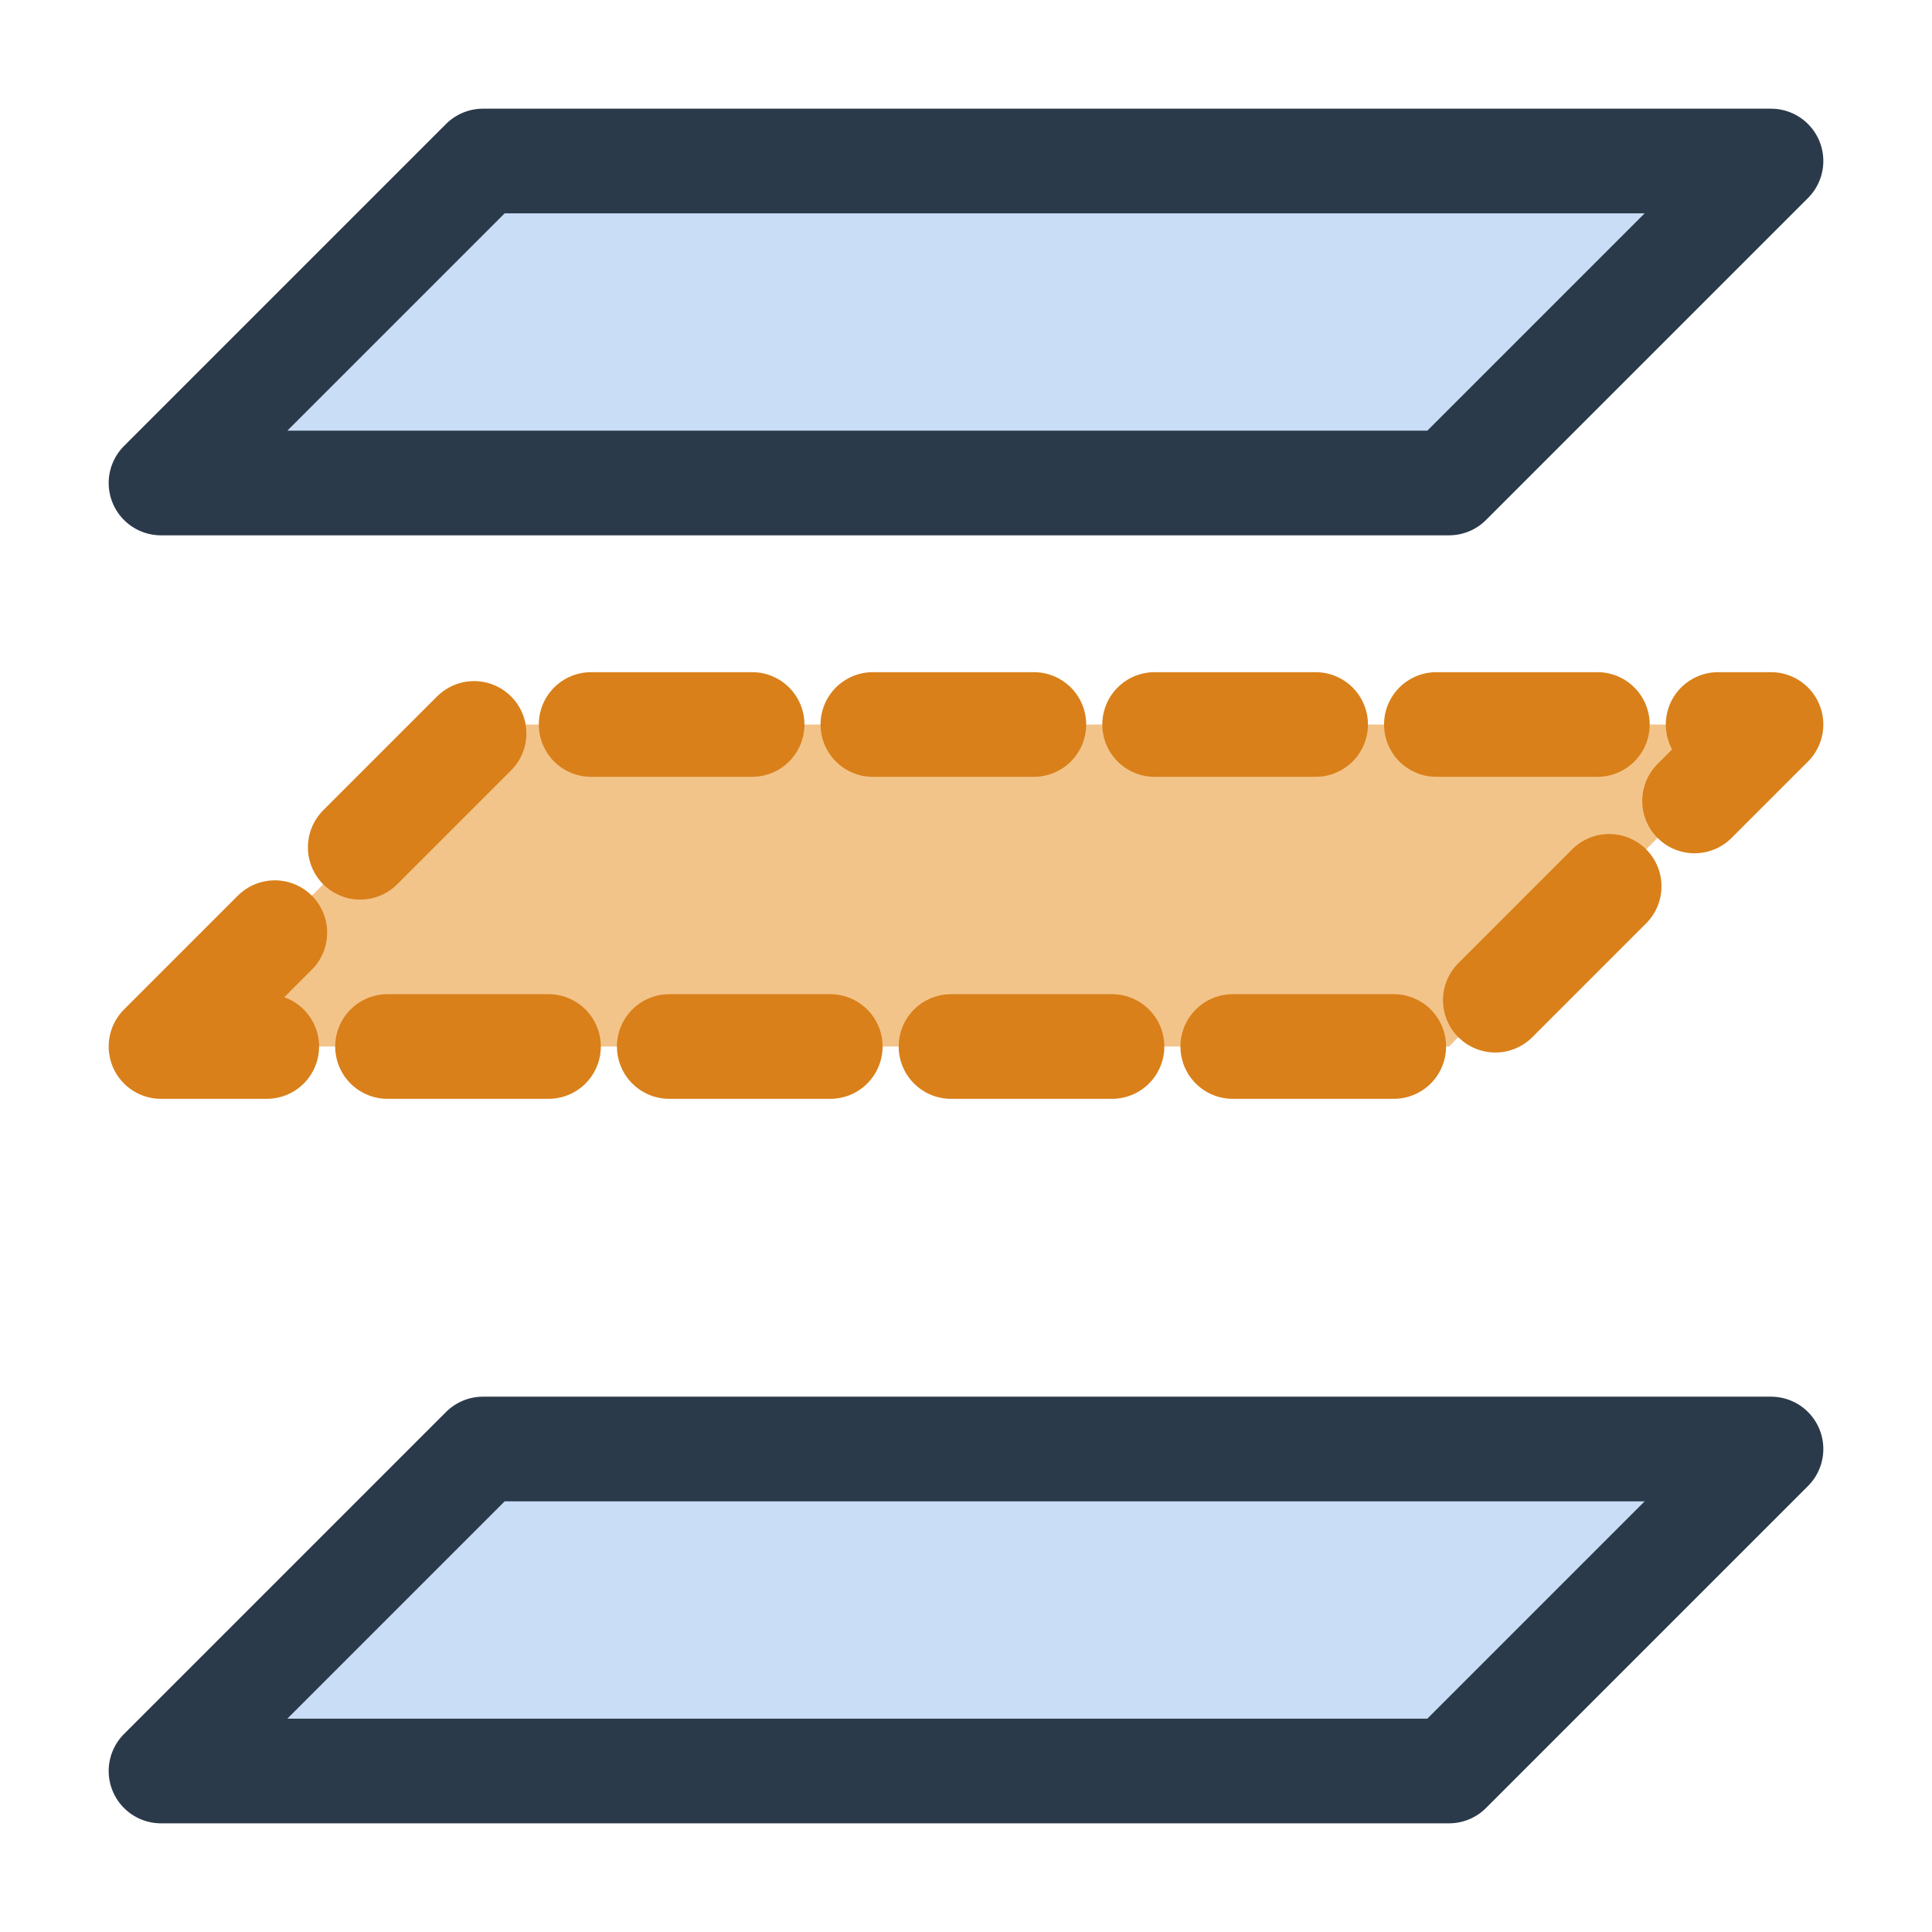
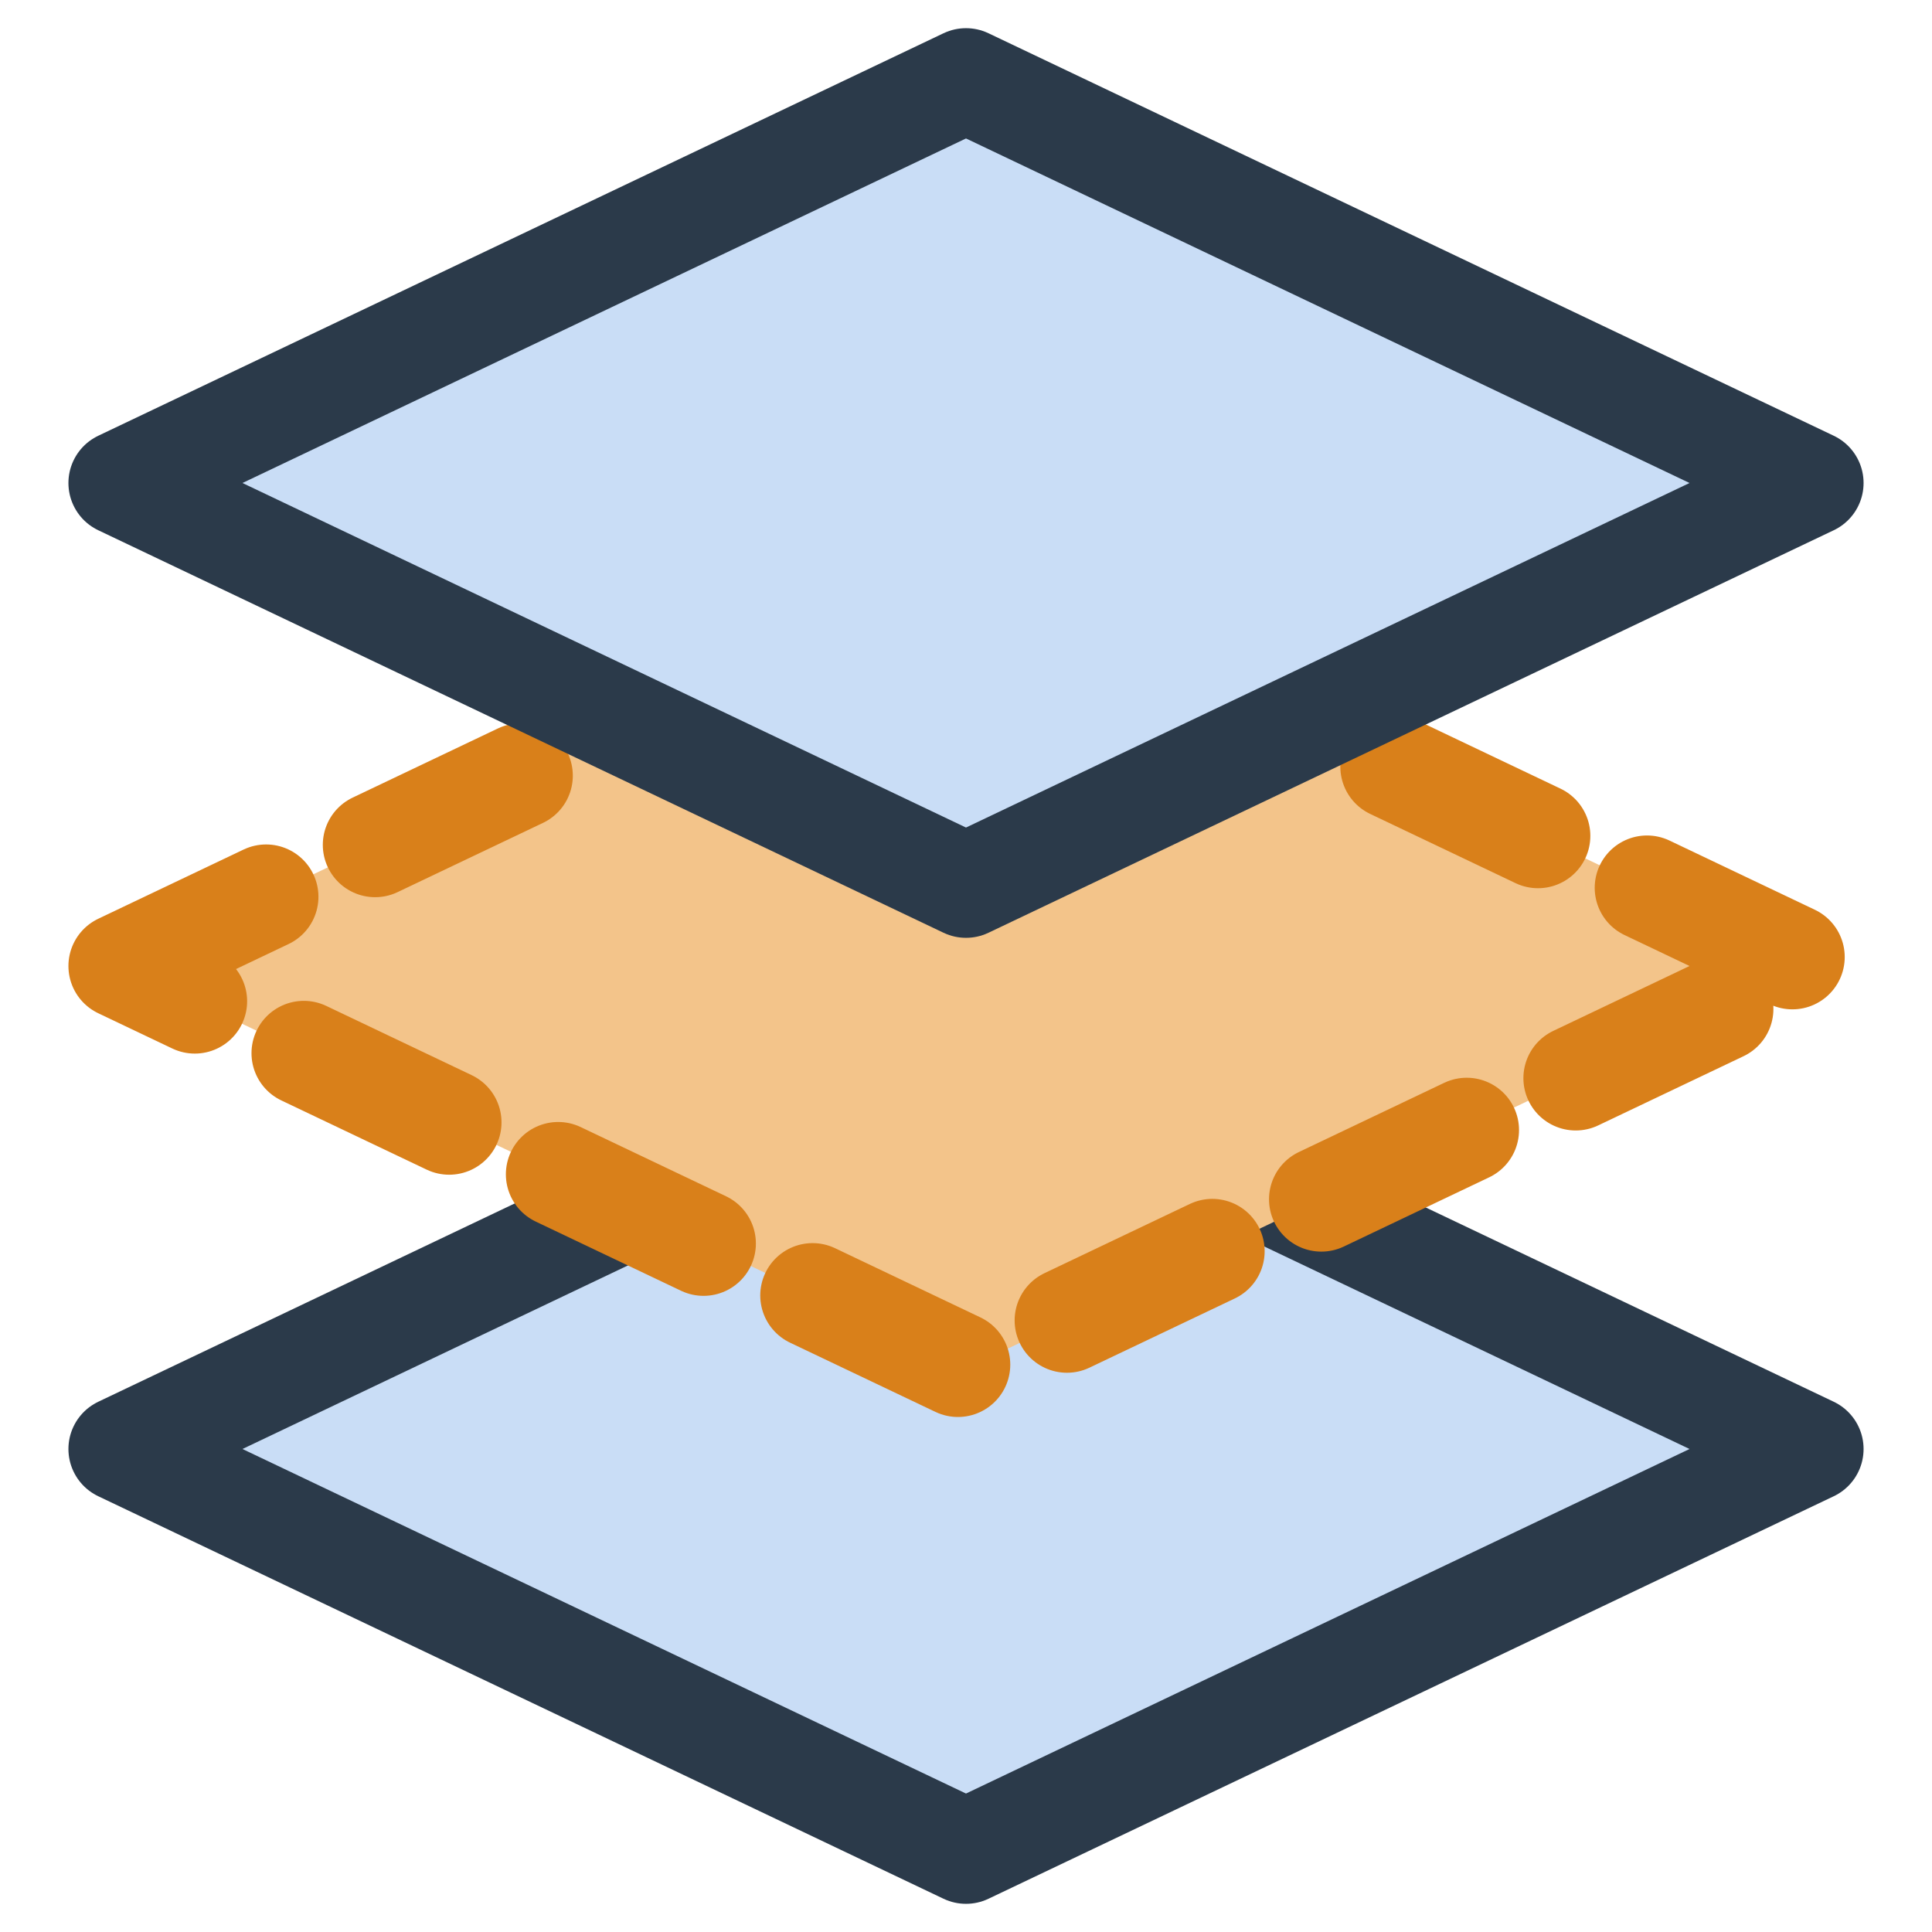
<svg xmlns="http://www.w3.org/2000/svg" viewBox="0 0 24 24" fill="none" stroke="#2b3a4a" stroke-width="1.3" stroke-linejoin="round" stroke-linecap="round">
-   <path d="M2 22 L6 18 H22 L18 22 Z" fill="#c9ddf6" />
-   <path d="M2 13 L6 9 H22 L18 13 Z" fill="#f3c48a" stroke="#d9801a" stroke-dasharray="2 1.5" />
-   <path d="M2 6 L6 2 H22 L18 6 Z" fill="#c9ddf6" />
+   <path d="M1.5 18 L12 13 L22.5 18 L12 23 Z" fill="#c9ddf6" />
+   <path d="M1.5 12 L12 7 L22.5 12 L12 17 Z" fill="#f3c48a" stroke="#d9801a" stroke-dasharray="2 1.5" />
+   <path d="M1.5 6 L12 1 L22.5 6 L12 11 Z" fill="#c9ddf6" />
</svg>
